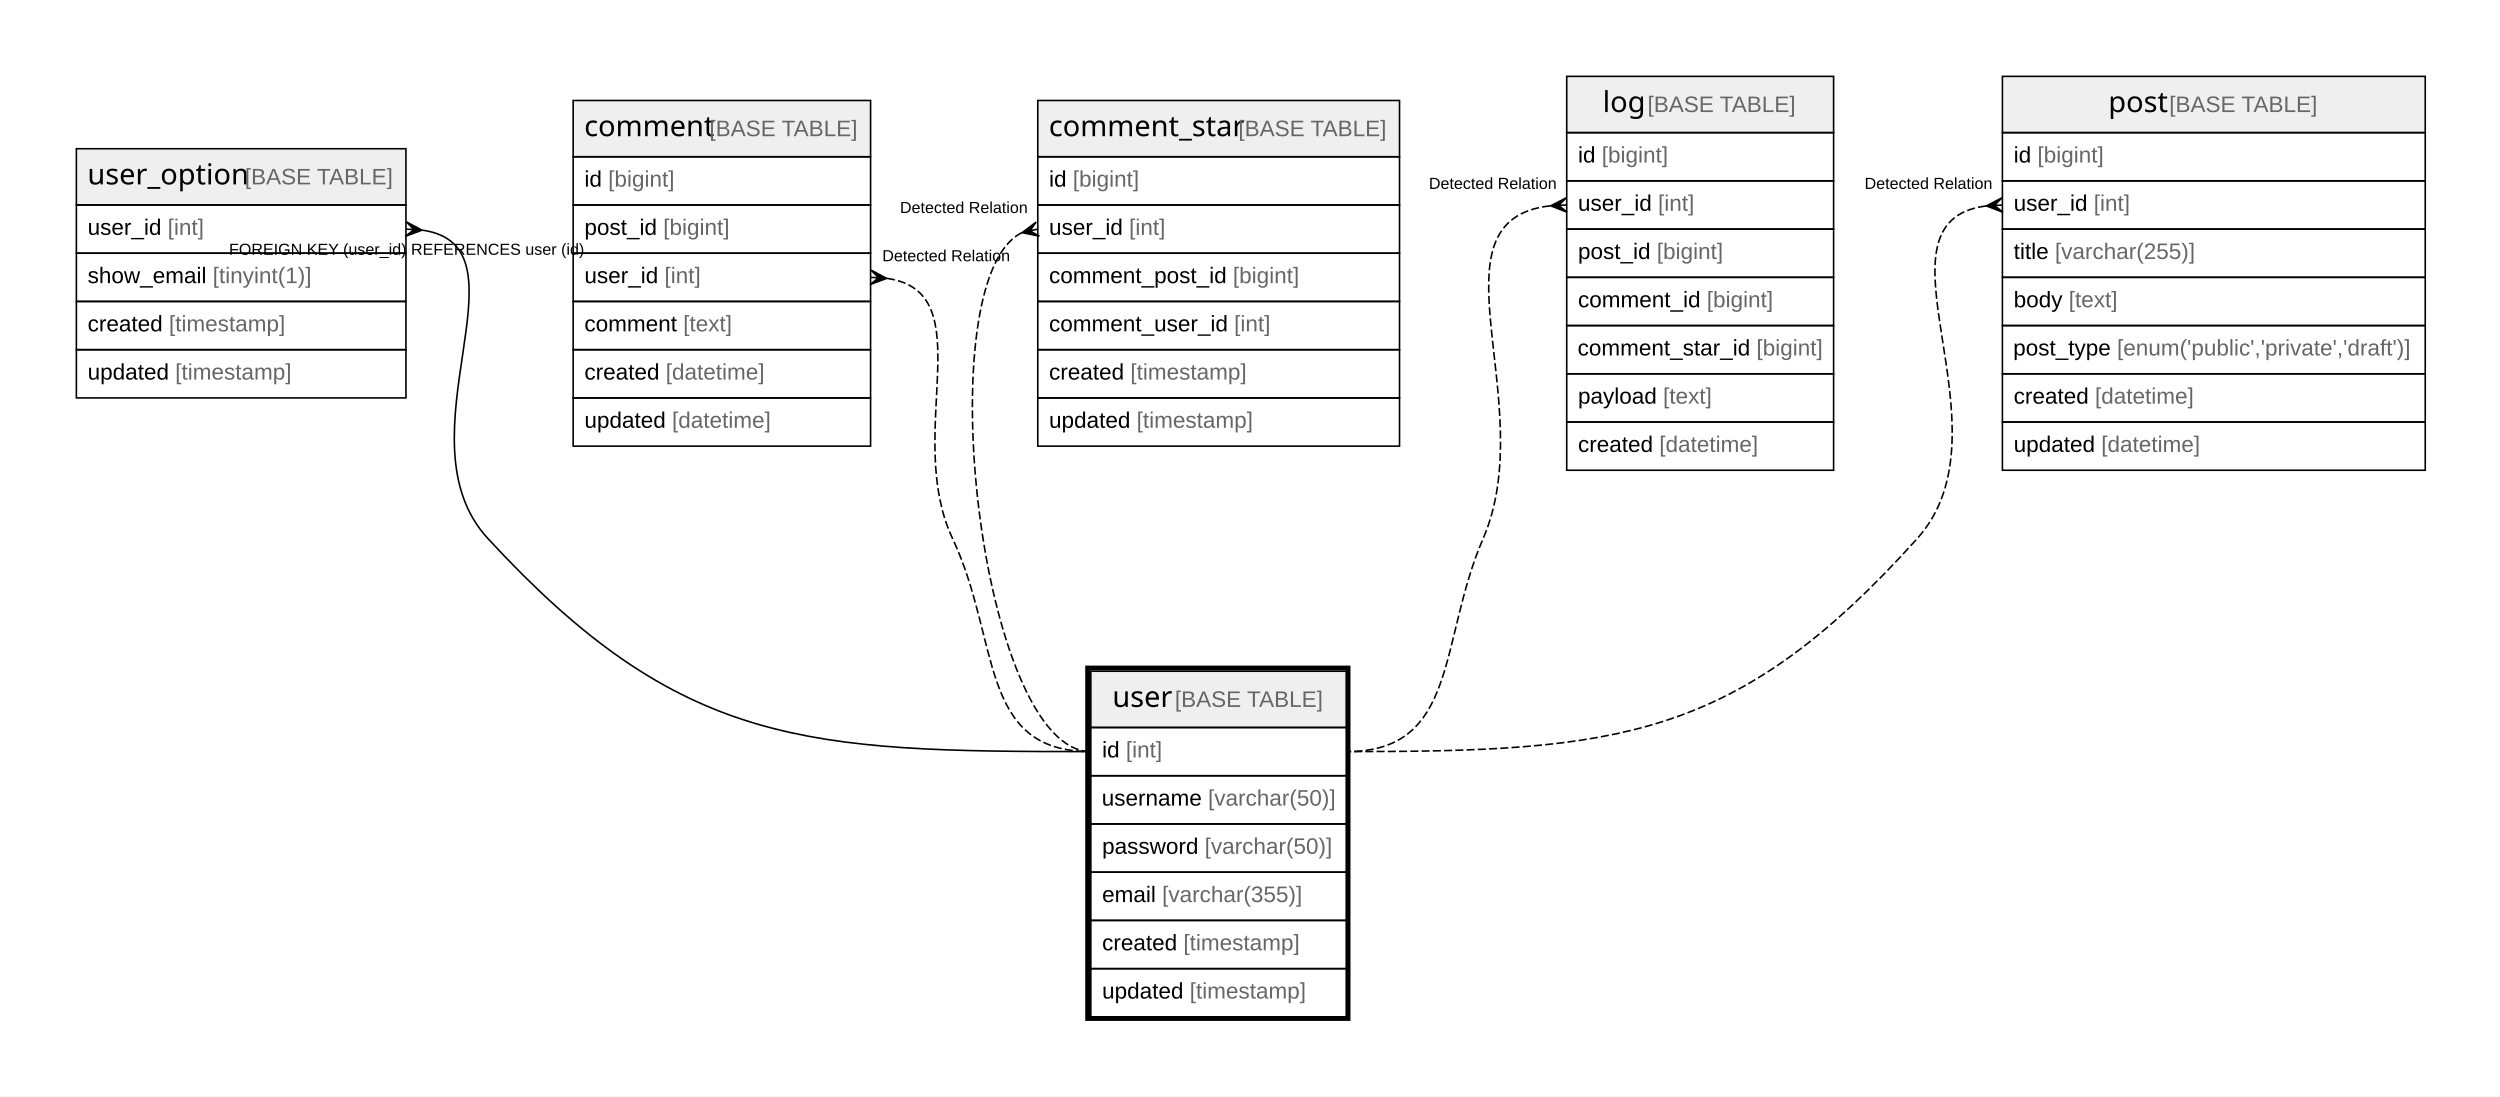
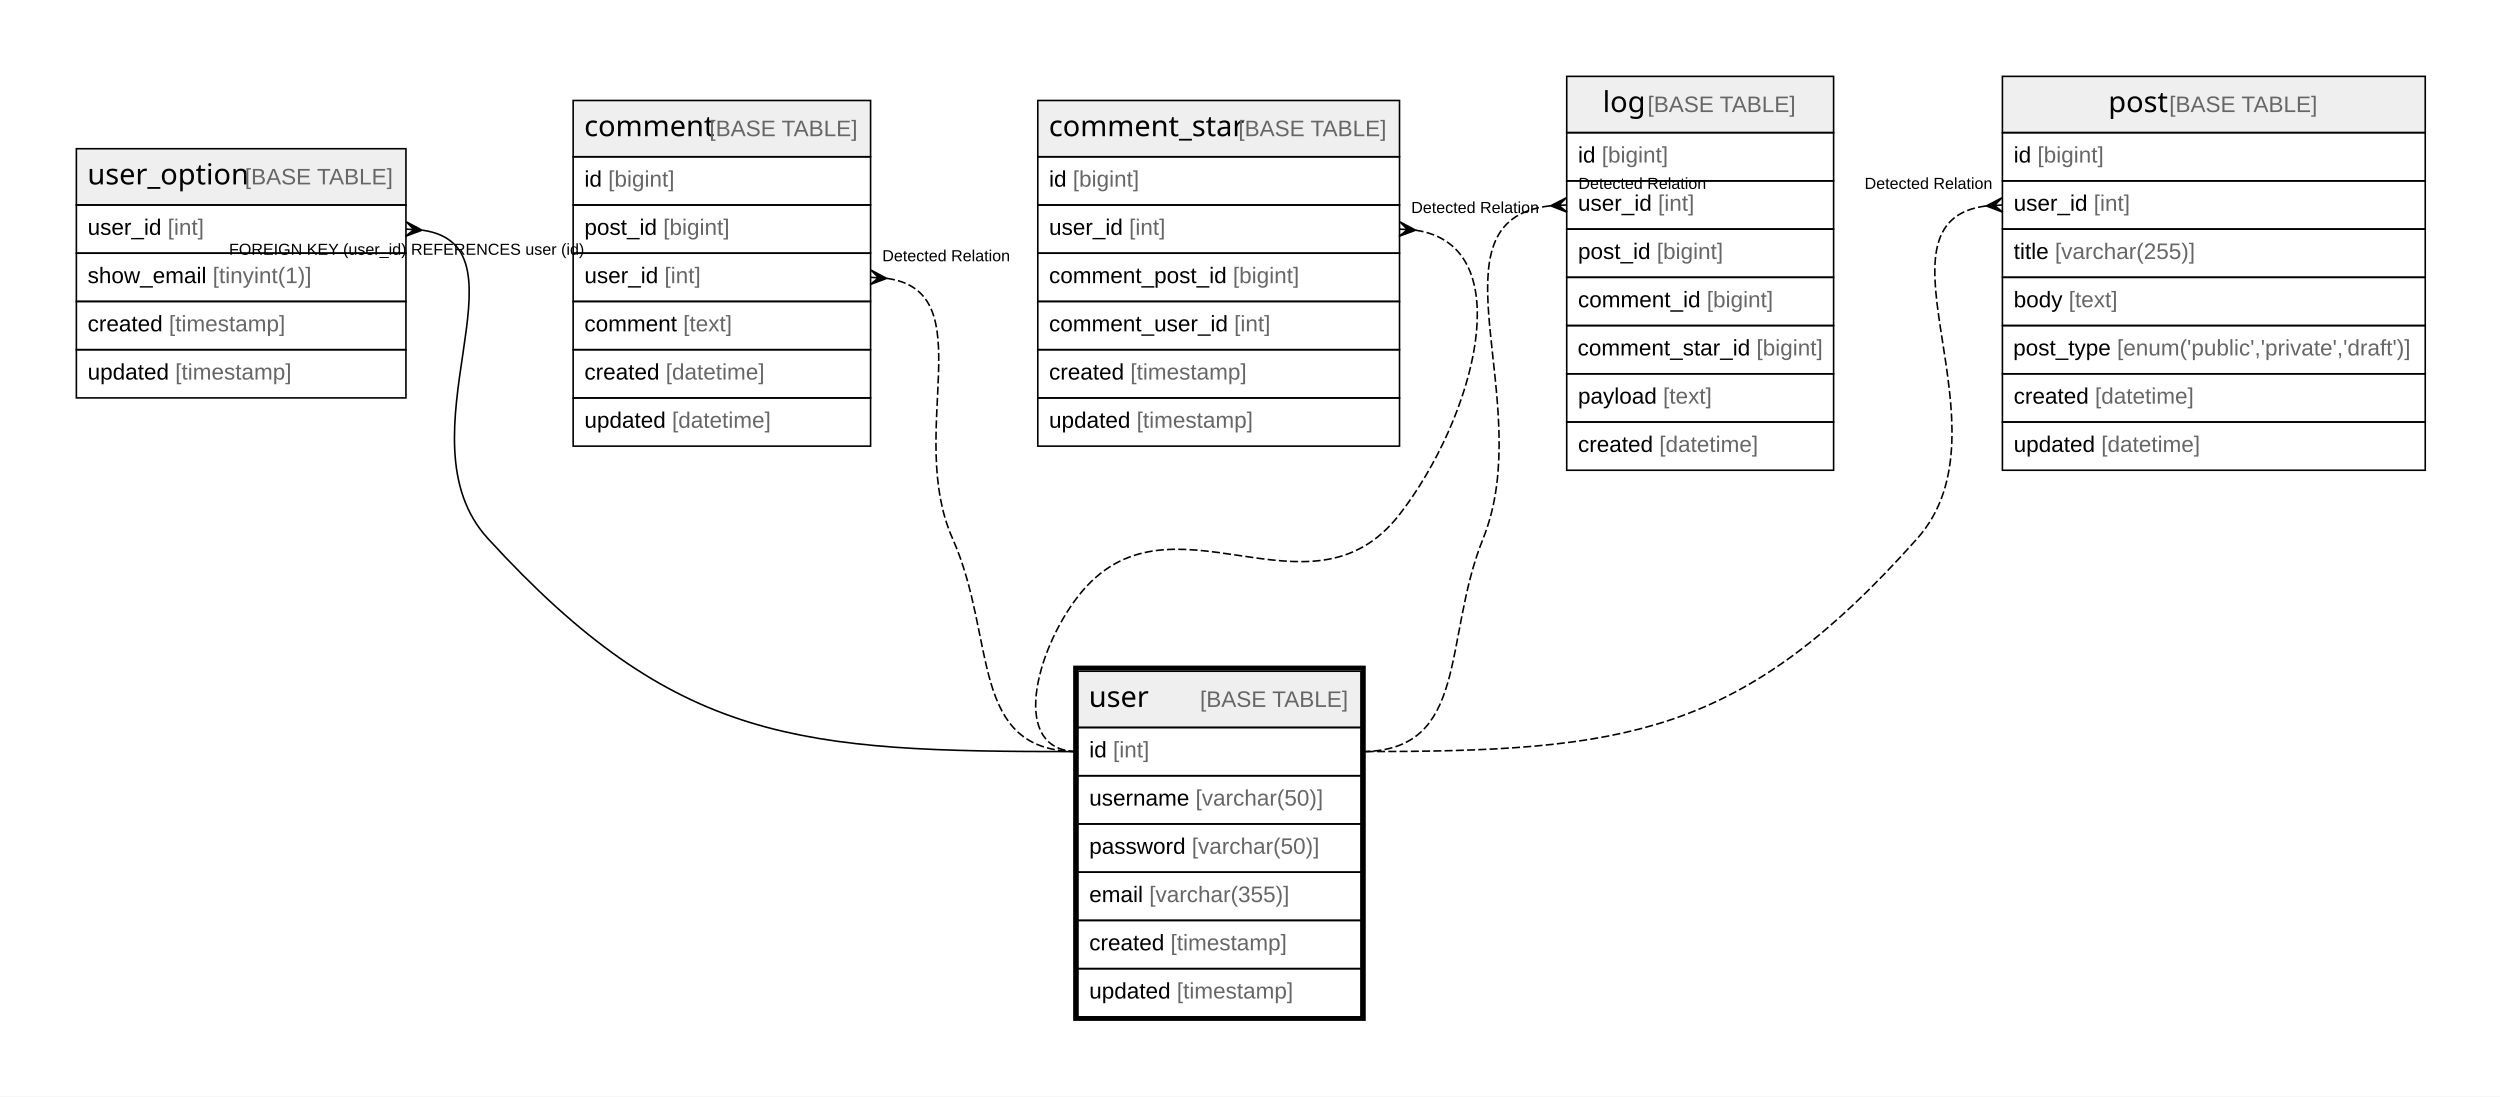
<svg xmlns="http://www.w3.org/2000/svg" width="1555pt" height="682pt" viewBox="0.00 0.00 1555.00 682.00">
  <g id="graph0" class="graph" transform="scale(1 1) rotate(0) translate(4 678)">
    <polygon fill="#ffffff" stroke="transparent" points="-4,4 -4,-678 1551,-678 1551,4 -4,4" />
    <g id="node1" class="node">
-       <polygon fill="#efefef" stroke="transparent" points="674.5,-225.5 674.5,-260.5 833.5,-260.5 833.5,-225.5 674.5,-225.5" />
-       <polygon fill="none" stroke="#000000" points="674.5,-225.5 674.5,-260.5 833.5,-260.5 833.5,-225.5 674.5,-225.5" />
-       <text text-anchor="start" x="687.871" y="-238.3" font-family="Arial Bold" font-size="18.00" fill="#000000">user</text>
-       <text text-anchor="start" x="722.875" y="-238.3" font-family="Arial" font-size="14.00" fill="#000000"> </text>
-       <text text-anchor="start" x="726.766" y="-238.3" font-family="Arial" font-size="14.00" fill="#666666">[BASE TABLE]</text>
-       <polygon fill="none" stroke="#000000" points="674.5,-195.5 674.5,-225.5 833.5,-225.5 833.5,-195.5 674.5,-195.5" />
-       <text text-anchor="start" x="681.5" y="-206.9" font-family="Arial" font-size="14.00" fill="#000000">id </text>
-       <text text-anchor="start" x="696.28" y="-206.9" font-family="Arial" font-size="14.00" fill="#666666">[int]</text>
-       <polygon fill="none" stroke="#000000" points="674.5,-165.5 674.5,-195.5 833.5,-195.5 833.5,-165.5 674.5,-165.5" />
-       <text text-anchor="start" x="681.269" y="-176.9" font-family="Arial" font-size="14.00" fill="#000000">username </text>
-       <text text-anchor="start" x="747.394" y="-176.9" font-family="Arial" font-size="14.00" fill="#666666">[varchar(50)]</text>
-       <polygon fill="none" stroke="#000000" points="674.5,-135.5 674.5,-165.5 833.5,-165.5 833.5,-135.5 674.5,-135.5" />
-       <text text-anchor="start" x="681.5" y="-146.9" font-family="Arial" font-size="14.00" fill="#000000">password </text>
-       <text text-anchor="start" x="745.288" y="-146.9" font-family="Arial" font-size="14.00" fill="#666666">[varchar(50)]</text>
-       <polygon fill="none" stroke="#000000" points="674.5,-105.5 674.5,-135.5 833.5,-135.5 833.5,-105.5 674.5,-105.5" />
-       <text text-anchor="start" x="681.5" y="-116.9" font-family="Arial" font-size="14.00" fill="#000000">email </text>
-       <text text-anchor="start" x="718.83" y="-116.9" font-family="Arial" font-size="14.00" fill="#666666">[varchar(355)]</text>
-       <polygon fill="none" stroke="#000000" points="674.5,-75.5 674.5,-105.5 833.5,-105.5 833.5,-75.5 674.5,-75.5" />
-       <text text-anchor="start" x="681.5" y="-86.9" font-family="Arial" font-size="14.00" fill="#000000">created </text>
-       <text text-anchor="start" x="732.072" y="-86.9" font-family="Arial" font-size="14.00" fill="#666666">[timestamp]</text>
-       <polygon fill="none" stroke="#000000" points="674.5,-45.5 674.5,-75.5 833.5,-75.5 833.5,-45.5 674.5,-45.5" />
-       <text text-anchor="start" x="681.5" y="-56.9" font-family="Arial" font-size="14.00" fill="#000000">updated </text>
-       <text text-anchor="start" x="735.977" y="-56.9" font-family="Arial" font-size="14.00" fill="#666666">[timestamp]</text>
-       <polygon fill="none" stroke="#000000" stroke-width="3" points="672.5,-44.5 672.5,-262.5 834.5,-262.5 834.5,-44.5 672.5,-44.5" />
+       <polygon fill="#efefef" stroke="transparent" points="666.5,-225.5 666.5,-260.5 842.5,-260.5 842.5,-225.5 666.5,-225.5" />
+       <polygon fill="none" stroke="#000000" points="666.5,-225.5 666.5,-260.5 842.5,-260.5 842.5,-225.5 666.5,-225.5" />
+       <text text-anchor="start" x="673.214" y="-238.3" font-family="Arial Bold" font-size="18.00" fill="#000000">user</text>
+       <text text-anchor="start" x="708.218" y="-238.3" font-family="Arial" font-size="14.00" fill="#000000">    </text>
+       <text text-anchor="start" x="742.423" y="-238.3" font-family="Arial" font-size="14.00" fill="#666666">[BASE TABLE]</text>
+       <polygon fill="none" stroke="#000000" points="666.5,-195.5 666.5,-225.5 842.5,-225.5 842.5,-195.5 666.5,-195.5" />
+       <text text-anchor="start" x="673.5" y="-206.9" font-family="Arial" font-size="14.00" fill="#000000">id </text>
+       <text text-anchor="start" x="688.28" y="-206.9" font-family="Arial" font-size="14.00" fill="#666666">[int]</text>
+       <polygon fill="none" stroke="#000000" points="666.5,-165.5 666.5,-195.5 842.5,-195.5 842.5,-165.5 666.5,-165.5" />
+       <text text-anchor="start" x="673.5" y="-176.9" font-family="Arial" font-size="14.00" fill="#000000">username </text>
+       <text text-anchor="start" x="739.625" y="-176.9" font-family="Arial" font-size="14.00" fill="#666666">[varchar(50)]</text>
+       <polygon fill="none" stroke="#000000" points="666.5,-135.5 666.5,-165.5 842.5,-165.5 842.5,-135.5 666.5,-135.5" />
+       <text text-anchor="start" x="673.5" y="-146.9" font-family="Arial" font-size="14.00" fill="#000000">password </text>
+       <text text-anchor="start" x="737.288" y="-146.9" font-family="Arial" font-size="14.00" fill="#666666">[varchar(50)]</text>
+       <polygon fill="none" stroke="#000000" points="666.5,-105.5 666.5,-135.5 842.5,-135.5 842.5,-105.5 666.5,-105.5" />
+       <text text-anchor="start" x="673.5" y="-116.9" font-family="Arial" font-size="14.00" fill="#000000">email </text>
+       <text text-anchor="start" x="710.83" y="-116.9" font-family="Arial" font-size="14.00" fill="#666666">[varchar(355)]</text>
+       <polygon fill="none" stroke="#000000" points="666.5,-75.5 666.5,-105.5 842.5,-105.5 842.5,-75.5 666.5,-75.5" />
+       <text text-anchor="start" x="673.5" y="-86.9" font-family="Arial" font-size="14.00" fill="#000000">created </text>
+       <text text-anchor="start" x="724.072" y="-86.9" font-family="Arial" font-size="14.00" fill="#666666">[timestamp]</text>
+       <polygon fill="none" stroke="#000000" points="666.5,-45.5 666.5,-75.5 842.5,-75.5 842.5,-45.5 666.5,-45.5" />
+       <text text-anchor="start" x="673.5" y="-56.9" font-family="Arial" font-size="14.00" fill="#000000">updated </text>
+       <text text-anchor="start" x="727.977" y="-56.9" font-family="Arial" font-size="14.00" fill="#666666">[timestamp]</text>
+       <polygon fill="none" stroke="#000000" stroke-width="3" points="665,-44.5 665,-262.5 844,-262.5 844,-44.5 665,-44.5" />
    </g>
    <g id="node2" class="node">
      <polygon fill="#efefef" stroke="transparent" points="43.5,-550.5 43.5,-585.5 248.5,-585.5 248.5,-550.5 43.5,-550.5" />
      <polygon fill="none" stroke="#000000" points="43.5,-550.5 43.5,-585.5 248.5,-585.5 248.5,-550.5 43.5,-550.5" />
      <text text-anchor="start" x="50.357" y="-563.3" font-family="Arial Bold" font-size="18.00" fill="#000000">user_option</text>
      <text text-anchor="start" x="144.389" y="-563.3" font-family="Arial" font-size="14.00" fill="#000000"> </text>
      <text text-anchor="start" x="148.28" y="-563.3" font-family="Arial" font-size="14.00" fill="#666666">[BASE TABLE]</text>
      <polygon fill="none" stroke="#000000" points="43.5,-520.5 43.5,-550.5 248.5,-550.5 248.5,-520.5 43.5,-520.5" />
      <text text-anchor="start" x="50.5" y="-531.9" font-family="Arial" font-size="14.00" fill="#000000">user_id </text>
      <text text-anchor="start" x="100.288" y="-531.9" font-family="Arial" font-size="14.00" fill="#666666">[int]</text>
      <polygon fill="none" stroke="#000000" points="43.5,-490.5 43.5,-520.5 248.5,-520.5 248.5,-490.5 43.5,-490.5" />
      <text text-anchor="start" x="50.5" y="-501.9" font-family="Arial" font-size="14.00" fill="#000000">show_email </text>
      <text text-anchor="start" x="128.284" y="-501.9" font-family="Arial" font-size="14.00" fill="#666666">[tinyint(1)]</text>
      <polygon fill="none" stroke="#000000" points="43.5,-460.5 43.5,-490.5 248.5,-490.5 248.5,-460.5 43.5,-460.5" />
      <text text-anchor="start" x="50.5" y="-471.9" font-family="Arial" font-size="14.00" fill="#000000">created </text>
      <text text-anchor="start" x="101.072" y="-471.9" font-family="Arial" font-size="14.00" fill="#666666">[timestamp]</text>
      <polygon fill="none" stroke="#000000" points="43.5,-430.5 43.5,-460.5 248.5,-460.5 248.5,-430.5 43.5,-430.5" />
      <text text-anchor="start" x="50.5" y="-441.9" font-family="Arial" font-size="14.00" fill="#000000">updated </text>
      <text text-anchor="start" x="104.977" y="-441.9" font-family="Arial" font-size="14.00" fill="#666666">[timestamp]</text>
    </g>
    <g id="edge1" class="edge">
-       <path fill="none" stroke="#000000" d="M258.906,-534.809C328.918,-524.663 242.069,-405.261 299.5,-343 419.35,-213.071 497.736,-210.5 674.5,-210.5" />
-       <polygon fill="#000000" stroke="#000000" points="258.478,-534.837 248.202,-531.01 253.489,-535.169 248.5,-535.5 248.5,-535.5 248.5,-535.5 253.489,-535.169 248.798,-539.99 258.478,-534.837 258.478,-534.837" />
+       <path fill="none" stroke="#000000" d="M258.907,-534.81C328.936,-524.68 242.282,-405.457 299.5,-343 416.644,-215.131 493.084,-210.5 666.5,-210.5" />
+       <polygon fill="#000000" stroke="#000000" points="258.478,-534.839 248.202,-531.01 253.489,-535.169 248.5,-535.5 248.5,-535.5 248.5,-535.5 253.489,-535.169 248.798,-539.99 258.478,-534.839 258.478,-534.839" />
      <text text-anchor="start" x="138.445" y="-519.5" font-family="Arial" font-size="10.00" fill="#000000">FOREIGN KEY (user_id) REFERENCES user (id)</text>
    </g>
    <g id="node3" class="node">
      <polygon fill="#efefef" stroke="transparent" points="352.5,-580.5 352.5,-615.5 537.5,-615.5 537.5,-580.5 352.5,-580.5" />
      <polygon fill="none" stroke="#000000" points="352.5,-580.5 352.5,-615.5 537.5,-615.5 537.5,-580.5 352.5,-580.5" />
      <text text-anchor="start" x="359.37" y="-593.3" font-family="Arial Bold" font-size="18.00" fill="#000000">comment</text>
      <text text-anchor="start" x="433.376" y="-593.3" font-family="Arial" font-size="14.00" fill="#000000"> </text>
      <text text-anchor="start" x="437.266" y="-593.3" font-family="Arial" font-size="14.00" fill="#666666">[BASE TABLE]</text>
      <polygon fill="none" stroke="#000000" points="352.5,-550.5 352.5,-580.5 537.5,-580.5 537.5,-550.5 352.5,-550.5" />
      <text text-anchor="start" x="359.5" y="-561.9" font-family="Arial" font-size="14.00" fill="#000000">id </text>
      <text text-anchor="start" x="374.28" y="-561.9" font-family="Arial" font-size="14.00" fill="#666666">[bigint]</text>
      <polygon fill="none" stroke="#000000" points="352.5,-520.5 352.5,-550.5 537.5,-550.5 537.5,-520.5 352.5,-520.5" />
      <text text-anchor="start" x="359.5" y="-531.9" font-family="Arial" font-size="14.00" fill="#000000">post_id </text>
      <text text-anchor="start" x="408.518" y="-531.9" font-family="Arial" font-size="14.00" fill="#666666">[bigint]</text>
      <polygon fill="none" stroke="#000000" points="352.5,-490.5 352.5,-520.5 537.5,-520.5 537.5,-490.5 352.5,-490.5" />
      <text text-anchor="start" x="359.5" y="-501.9" font-family="Arial" font-size="14.00" fill="#000000">user_id </text>
      <text text-anchor="start" x="409.288" y="-501.9" font-family="Arial" font-size="14.00" fill="#666666">[int]</text>
      <polygon fill="none" stroke="#000000" points="352.5,-460.5 352.5,-490.5 537.5,-490.5 537.5,-460.5 352.5,-460.5" />
      <text text-anchor="start" x="359.5" y="-471.9" font-family="Arial" font-size="14.00" fill="#000000">comment </text>
      <text text-anchor="start" x="420.95" y="-471.9" font-family="Arial" font-size="14.00" fill="#666666">[text]</text>
      <polygon fill="none" stroke="#000000" points="352.5,-430.5 352.5,-460.5 537.5,-460.5 537.5,-430.5 352.5,-430.5" />
      <text text-anchor="start" x="359.5" y="-441.9" font-family="Arial" font-size="14.00" fill="#000000">created </text>
      <text text-anchor="start" x="410.072" y="-441.9" font-family="Arial" font-size="14.00" fill="#666666">[datetime]</text>
      <polygon fill="none" stroke="#000000" points="352.5,-400.5 352.5,-430.5 537.5,-430.5 537.5,-400.5 352.5,-400.5" />
      <text text-anchor="start" x="359.5" y="-411.9" font-family="Arial" font-size="14.00" fill="#000000">updated </text>
      <text text-anchor="start" x="413.977" y="-411.9" font-family="Arial" font-size="14.00" fill="#666666">[datetime]</text>
    </g>
    <g id="edge2" class="edge">
-       <path fill="none" stroke="#000000" stroke-dasharray="5,2" d="M547.665,-504.841C607.848,-496.38 557.838,-408.144 588.5,-343 618.398,-279.479 604.294,-210.5 674.5,-210.5" />
-       <polygon fill="#000000" stroke="#000000" points="547.479,-504.853 537.209,-501.009 542.49,-505.177 537.5,-505.5 537.5,-505.5 537.5,-505.5 542.49,-505.177 537.791,-509.991 547.479,-504.853 547.479,-504.853" />
+       <path fill="none" stroke="#000000" stroke-dasharray="5,2" d="M547.676,-504.846C607.988,-496.444 559.268,-408.798 588.5,-343 616.245,-280.551 598.165,-210.5 666.5,-210.5" />
+       <polygon fill="#000000" stroke="#000000" points="547.479,-504.859 537.211,-501.009 542.49,-505.179 537.5,-505.5 537.5,-505.5 537.5,-505.5 542.49,-505.179 537.789,-509.991 547.479,-504.859 547.479,-504.859" />
      <text text-anchor="start" x="544.768" y="-515.5" font-family="Arial" font-size="10.00" fill="#000000">Detected Relation</text>
    </g>
    <g id="node4" class="node">
      <polygon fill="#efefef" stroke="transparent" points="641.5,-580.5 641.5,-615.5 866.5,-615.5 866.5,-580.5 641.5,-580.5" />
      <polygon fill="none" stroke="#000000" points="641.5,-580.5 641.5,-615.5 866.5,-615.5 866.5,-580.5 641.5,-580.5" />
      <text text-anchor="start" x="648.367" y="-593.3" font-family="Arial Bold" font-size="18.00" fill="#000000">comment_star</text>
      <text text-anchor="start" x="762.379" y="-593.3" font-family="Arial" font-size="14.00" fill="#000000"> </text>
      <text text-anchor="start" x="766.27" y="-593.3" font-family="Arial" font-size="14.00" fill="#666666">[BASE TABLE]</text>
      <polygon fill="none" stroke="#000000" points="641.5,-550.5 641.5,-580.5 866.5,-580.5 866.5,-550.5 641.5,-550.5" />
      <text text-anchor="start" x="648.5" y="-561.9" font-family="Arial" font-size="14.00" fill="#000000">id </text>
      <text text-anchor="start" x="663.28" y="-561.9" font-family="Arial" font-size="14.00" fill="#666666">[bigint]</text>
      <polygon fill="none" stroke="#000000" points="641.5,-520.5 641.5,-550.5 866.5,-550.5 866.5,-520.5 641.5,-520.5" />
      <text text-anchor="start" x="648.5" y="-531.9" font-family="Arial" font-size="14.00" fill="#000000">user_id </text>
      <text text-anchor="start" x="698.288" y="-531.9" font-family="Arial" font-size="14.00" fill="#666666">[int]</text>
      <polygon fill="none" stroke="#000000" points="641.5,-490.5 641.5,-520.5 866.5,-520.5 866.5,-490.5 641.5,-490.5" />
      <text text-anchor="start" x="648.5" y="-501.9" font-family="Arial" font-size="14.00" fill="#000000">comment_post_id </text>
      <text text-anchor="start" x="762.86" y="-501.9" font-family="Arial" font-size="14.00" fill="#666666">[bigint]</text>
      <polygon fill="none" stroke="#000000" points="641.5,-460.5 641.5,-490.5 866.5,-490.5 866.5,-460.5 641.5,-460.5" />
      <text text-anchor="start" x="648.5" y="-471.9" font-family="Arial" font-size="14.00" fill="#000000">comment_user_id </text>
      <text text-anchor="start" x="763.63" y="-471.9" font-family="Arial" font-size="14.00" fill="#666666">[int]</text>
      <polygon fill="none" stroke="#000000" points="641.5,-430.5 641.5,-460.5 866.5,-460.5 866.5,-430.5 641.5,-430.5" />
      <text text-anchor="start" x="648.5" y="-441.9" font-family="Arial" font-size="14.00" fill="#000000">created </text>
      <text text-anchor="start" x="699.072" y="-441.9" font-family="Arial" font-size="14.00" fill="#666666">[timestamp]</text>
      <polygon fill="none" stroke="#000000" points="641.5,-400.5 641.5,-430.5 866.5,-430.5 866.5,-400.5 641.5,-400.5" />
      <text text-anchor="start" x="648.5" y="-411.9" font-family="Arial" font-size="14.00" fill="#000000">updated </text>
      <text text-anchor="start" x="702.977" y="-411.9" font-family="Arial" font-size="14.00" fill="#666666">[timestamp]</text>
    </g>
    <g id="edge3" class="edge">
-       <path fill="none" stroke="#000000" stroke-dasharray="5,2" d="M631.614,-533.251C572.223,-504.537 605.451,-210.5 674.5,-210.5" />
-       <polygon fill="#000000" stroke="#000000" points="631.749,-533.282 640.502,-539.888 636.625,-534.391 641.5,-535.5 641.5,-535.5 641.5,-535.5 636.625,-534.391 642.498,-531.112 631.749,-533.282 631.749,-533.282" />
-       <text text-anchor="start" x="555.768" y="-545.5" font-family="Arial" font-size="10.00" fill="#000000">Detected Relation</text>
+       <path fill="none" stroke="#000000" stroke-dasharray="5,2" d="M876.478,-534.818C942.614,-525.256 912.729,-417.496 866.5,-358 810.216,-285.563 722.784,-379.437 666.5,-307 640.185,-273.133 623.611,-210.5 666.5,-210.5" />
+       <polygon fill="#000000" stroke="#000000" points="876.477,-534.818 866.193,-531.01 871.488,-535.159 866.5,-535.5 866.5,-535.5 866.5,-535.5 871.488,-535.159 866.807,-539.99 876.477,-534.818 876.477,-534.818" />
+       <text text-anchor="start" x="873.768" y="-545.5" font-family="Arial" font-size="10.00" fill="#000000">Detected Relation</text>
    </g>
    <g id="node5" class="node">
      <polygon fill="#efefef" stroke="transparent" points="970.5,-595.5 970.5,-630.5 1136.5,-630.5 1136.5,-595.5 970.5,-595.5" />
      <polygon fill="none" stroke="#000000" points="970.5,-595.5 970.5,-630.5 1136.5,-630.5 1136.5,-595.5 970.5,-595.5" />
      <text text-anchor="start" x="992.87" y="-608.3" font-family="Arial Bold" font-size="18.00" fill="#000000">log</text>
      <text text-anchor="start" x="1016.876" y="-608.3" font-family="Arial" font-size="14.00" fill="#000000"> </text>
      <text text-anchor="start" x="1020.767" y="-608.3" font-family="Arial" font-size="14.00" fill="#666666">[BASE TABLE]</text>
      <polygon fill="none" stroke="#000000" points="970.5,-565.5 970.5,-595.5 1136.5,-595.5 1136.5,-565.5 970.5,-565.5" />
      <text text-anchor="start" x="977.5" y="-576.9" font-family="Arial" font-size="14.00" fill="#000000">id </text>
      <text text-anchor="start" x="992.28" y="-576.9" font-family="Arial" font-size="14.00" fill="#666666">[bigint]</text>
      <polygon fill="none" stroke="#000000" points="970.5,-535.5 970.5,-565.5 1136.5,-565.5 1136.5,-535.5 970.5,-535.5" />
      <text text-anchor="start" x="977.5" y="-546.9" font-family="Arial" font-size="14.00" fill="#000000">user_id </text>
      <text text-anchor="start" x="1027.288" y="-546.9" font-family="Arial" font-size="14.00" fill="#666666">[int]</text>
      <polygon fill="none" stroke="#000000" points="970.5,-505.5 970.5,-535.5 1136.5,-535.5 1136.5,-505.5 970.5,-505.5" />
      <text text-anchor="start" x="977.5" y="-516.9" font-family="Arial" font-size="14.00" fill="#000000">post_id </text>
      <text text-anchor="start" x="1026.518" y="-516.9" font-family="Arial" font-size="14.00" fill="#666666">[bigint]</text>
      <polygon fill="none" stroke="#000000" points="970.5,-475.5 970.5,-505.5 1136.5,-505.5 1136.5,-475.5 970.5,-475.5" />
      <text text-anchor="start" x="977.5" y="-486.9" font-family="Arial" font-size="14.00" fill="#000000">comment_id </text>
      <text text-anchor="start" x="1057.622" y="-486.9" font-family="Arial" font-size="14.00" fill="#666666">[bigint]</text>
      <polygon fill="none" stroke="#000000" points="970.5,-445.5 970.5,-475.5 1136.5,-475.5 1136.5,-445.5 970.5,-445.5" />
      <text text-anchor="start" x="977.264" y="-456.9" font-family="Arial" font-size="14.00" fill="#000000">comment_star_id </text>
      <text text-anchor="start" x="1088.503" y="-456.9" font-family="Arial" font-size="14.00" fill="#666666">[bigint]</text>
      <polygon fill="none" stroke="#000000" points="970.5,-415.5 970.5,-445.5 1136.5,-445.5 1136.5,-415.5 970.5,-415.5" />
      <text text-anchor="start" x="977.5" y="-426.9" font-family="Arial" font-size="14.00" fill="#000000">payload </text>
      <text text-anchor="start" x="1030.41" y="-426.9" font-family="Arial" font-size="14.00" fill="#666666">[text]</text>
      <polygon fill="none" stroke="#000000" points="970.5,-385.5 970.5,-415.5 1136.5,-415.5 1136.5,-385.5 970.5,-385.5" />
      <text text-anchor="start" x="977.5" y="-396.9" font-family="Arial" font-size="14.00" fill="#000000">created </text>
      <text text-anchor="start" x="1028.072" y="-396.9" font-family="Arial" font-size="14.00" fill="#666666">[datetime]</text>
    </g>
    <g id="edge4" class="edge">
-       <path fill="none" stroke="#000000" stroke-dasharray="5,2" d="M960.146,-549.959C881.557,-541.157 954.746,-426.862 918.5,-343 890.742,-278.777 903.465,-210.5 833.5,-210.5" />
-       <polygon fill="#000000" stroke="#000000" points="960.514,-549.978 970.265,-554.994 965.507,-550.239 970.5,-550.5 970.5,-550.5 970.5,-550.5 965.507,-550.239 970.735,-546.006 960.514,-549.978 960.514,-549.978" />
-       <text text-anchor="start" x="884.768" y="-560.5" font-family="Arial" font-size="10.00" fill="#000000">Detected Relation</text>
+       <path fill="none" stroke="#000000" stroke-dasharray="5,2" d="M960.136,-549.963C881.394,-541.226 952.655,-427.736 918.5,-343 893.12,-280.034 910.388,-210.5 842.5,-210.5" />
+       <polygon fill="#000000" stroke="#000000" points="960.513,-549.982 970.267,-554.994 965.507,-550.241 970.5,-550.5 970.5,-550.5 970.5,-550.5 965.507,-550.241 970.733,-546.006 960.513,-549.982 960.513,-549.982" />
+       <text text-anchor="start" x="977.768" y="-560.5" font-family="Arial" font-size="10.00" fill="#000000">Detected Relation</text>
    </g>
    <g id="node6" class="node">
      <polygon fill="#efefef" stroke="transparent" points="1241.5,-595.5 1241.5,-630.5 1504.5,-630.5 1504.5,-595.5 1241.5,-595.5" />
      <polygon fill="none" stroke="#000000" points="1241.5,-595.5 1241.5,-630.5 1504.5,-630.5 1504.5,-595.5 1241.5,-595.5" />
      <text text-anchor="start" x="1307.366" y="-608.3" font-family="Arial Bold" font-size="18.00" fill="#000000">post</text>
      <text text-anchor="start" x="1341.38" y="-608.3" font-family="Arial" font-size="14.00" fill="#000000"> </text>
      <text text-anchor="start" x="1345.271" y="-608.3" font-family="Arial" font-size="14.00" fill="#666666">[BASE TABLE]</text>
      <polygon fill="none" stroke="#000000" points="1241.5,-565.5 1241.5,-595.5 1504.5,-595.5 1504.5,-565.5 1241.5,-565.5" />
      <text text-anchor="start" x="1248.5" y="-576.9" font-family="Arial" font-size="14.00" fill="#000000">id </text>
      <text text-anchor="start" x="1263.28" y="-576.9" font-family="Arial" font-size="14.00" fill="#666666">[bigint]</text>
      <polygon fill="none" stroke="#000000" points="1241.5,-535.5 1241.5,-565.5 1504.5,-565.5 1504.5,-535.5 1241.5,-535.5" />
      <text text-anchor="start" x="1248.5" y="-546.9" font-family="Arial" font-size="14.00" fill="#000000">user_id </text>
      <text text-anchor="start" x="1298.288" y="-546.9" font-family="Arial" font-size="14.00" fill="#666666">[int]</text>
      <polygon fill="none" stroke="#000000" points="1241.5,-505.5 1241.5,-535.5 1504.5,-535.5 1504.5,-505.5 1241.5,-505.5" />
      <text text-anchor="start" x="1248.5" y="-516.9" font-family="Arial" font-size="14.00" fill="#000000">title </text>
      <text text-anchor="start" x="1274.168" y="-516.9" font-family="Arial" font-size="14.00" fill="#666666">[varchar(255)]</text>
      <polygon fill="none" stroke="#000000" points="1241.5,-475.5 1241.5,-505.5 1504.5,-505.5 1504.5,-475.5 1241.5,-475.5" />
      <text text-anchor="start" x="1248.5" y="-486.9" font-family="Arial" font-size="14.00" fill="#000000">body </text>
      <text text-anchor="start" x="1282.738" y="-486.9" font-family="Arial" font-size="14.00" fill="#666666">[text]</text>
      <polygon fill="none" stroke="#000000" points="1241.5,-445.5 1241.5,-475.5 1504.5,-475.5 1504.5,-445.5 1241.5,-445.5" />
      <text text-anchor="start" x="1248.197" y="-456.9" font-family="Arial" font-size="14.00" fill="#000000">post_type </text>
      <text text-anchor="start" x="1312.782" y="-456.9" font-family="Arial" font-size="14.00" fill="#666666">[enum('public','private','draft')]</text>
      <polygon fill="none" stroke="#000000" points="1241.5,-415.5 1241.5,-445.5 1504.5,-445.5 1504.5,-415.5 1241.5,-415.5" />
      <text text-anchor="start" x="1248.5" y="-426.9" font-family="Arial" font-size="14.00" fill="#000000">created </text>
      <text text-anchor="start" x="1299.072" y="-426.9" font-family="Arial" font-size="14.00" fill="#666666">[datetime]</text>
      <polygon fill="none" stroke="#000000" points="1241.5,-385.5 1241.5,-415.5 1504.5,-415.5 1504.5,-385.5 1241.5,-385.5" />
      <text text-anchor="start" x="1248.5" y="-396.9" font-family="Arial" font-size="14.00" fill="#000000">updated </text>
      <text text-anchor="start" x="1302.977" y="-396.9" font-family="Arial" font-size="14.00" fill="#666666">[datetime]</text>
    </g>
    <g id="edge5" class="edge">
-       <path fill="none" stroke="#000000" stroke-dasharray="5,2" d="M1231.244,-549.886C1154.323,-539.922 1249.619,-411.046 1188.5,-343 1075.964,-217.71 1001.909,-210.5 833.5,-210.5" />
-       <polygon fill="#000000" stroke="#000000" points="1231.518,-549.903 1241.231,-554.992 1236.509,-550.201 1241.5,-550.5 1241.5,-550.5 1241.5,-550.5 1236.509,-550.201 1241.769,-546.008 1231.518,-549.903 1231.518,-549.903" />
+       <path fill="none" stroke="#000000" stroke-dasharray="5,2" d="M1231.242,-549.888C1154.301,-539.942 1249.33,-411.305 1188.5,-343 1078.986,-220.028 1007.168,-210.5 842.5,-210.5" />
+       <polygon fill="#000000" stroke="#000000" points="1231.518,-549.904 1241.232,-554.992 1236.509,-550.202 1241.5,-550.5 1241.5,-550.5 1241.5,-550.5 1236.509,-550.202 1241.768,-546.008 1231.518,-549.904 1231.518,-549.904" />
      <text text-anchor="start" x="1155.768" y="-560.5" font-family="Arial" font-size="10.00" fill="#000000">Detected Relation</text>
    </g>
  </g>
</svg>
